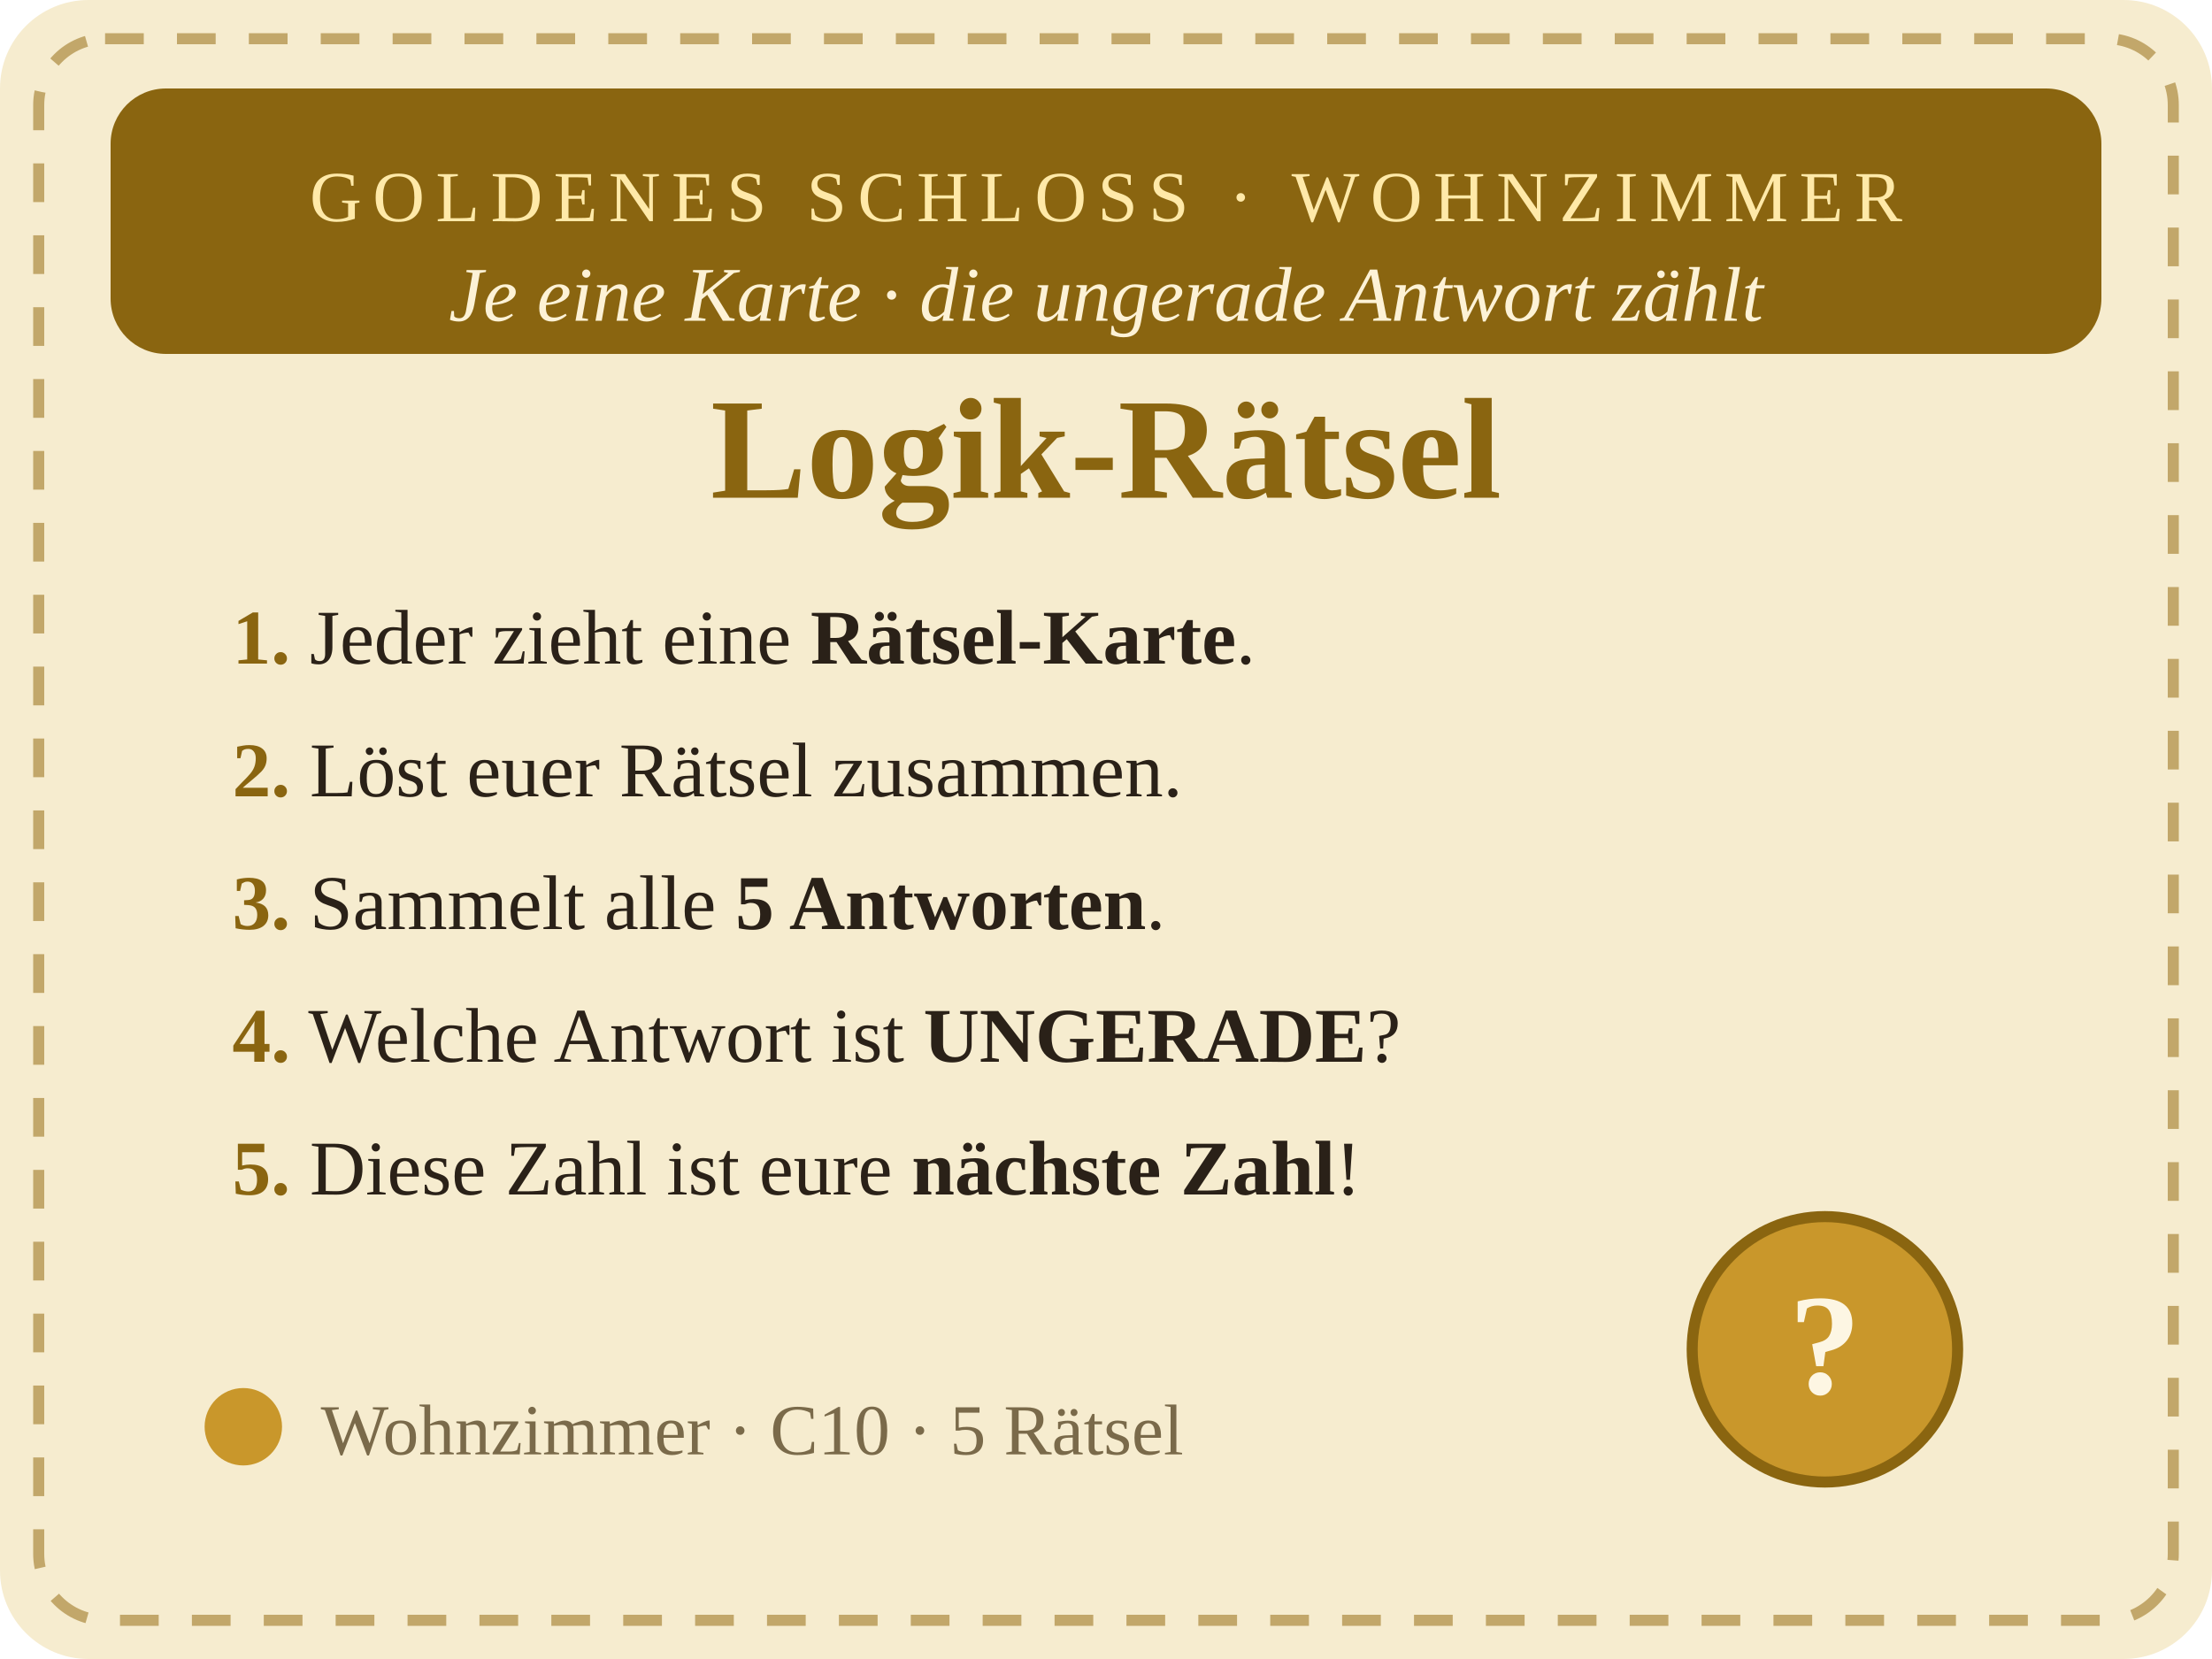
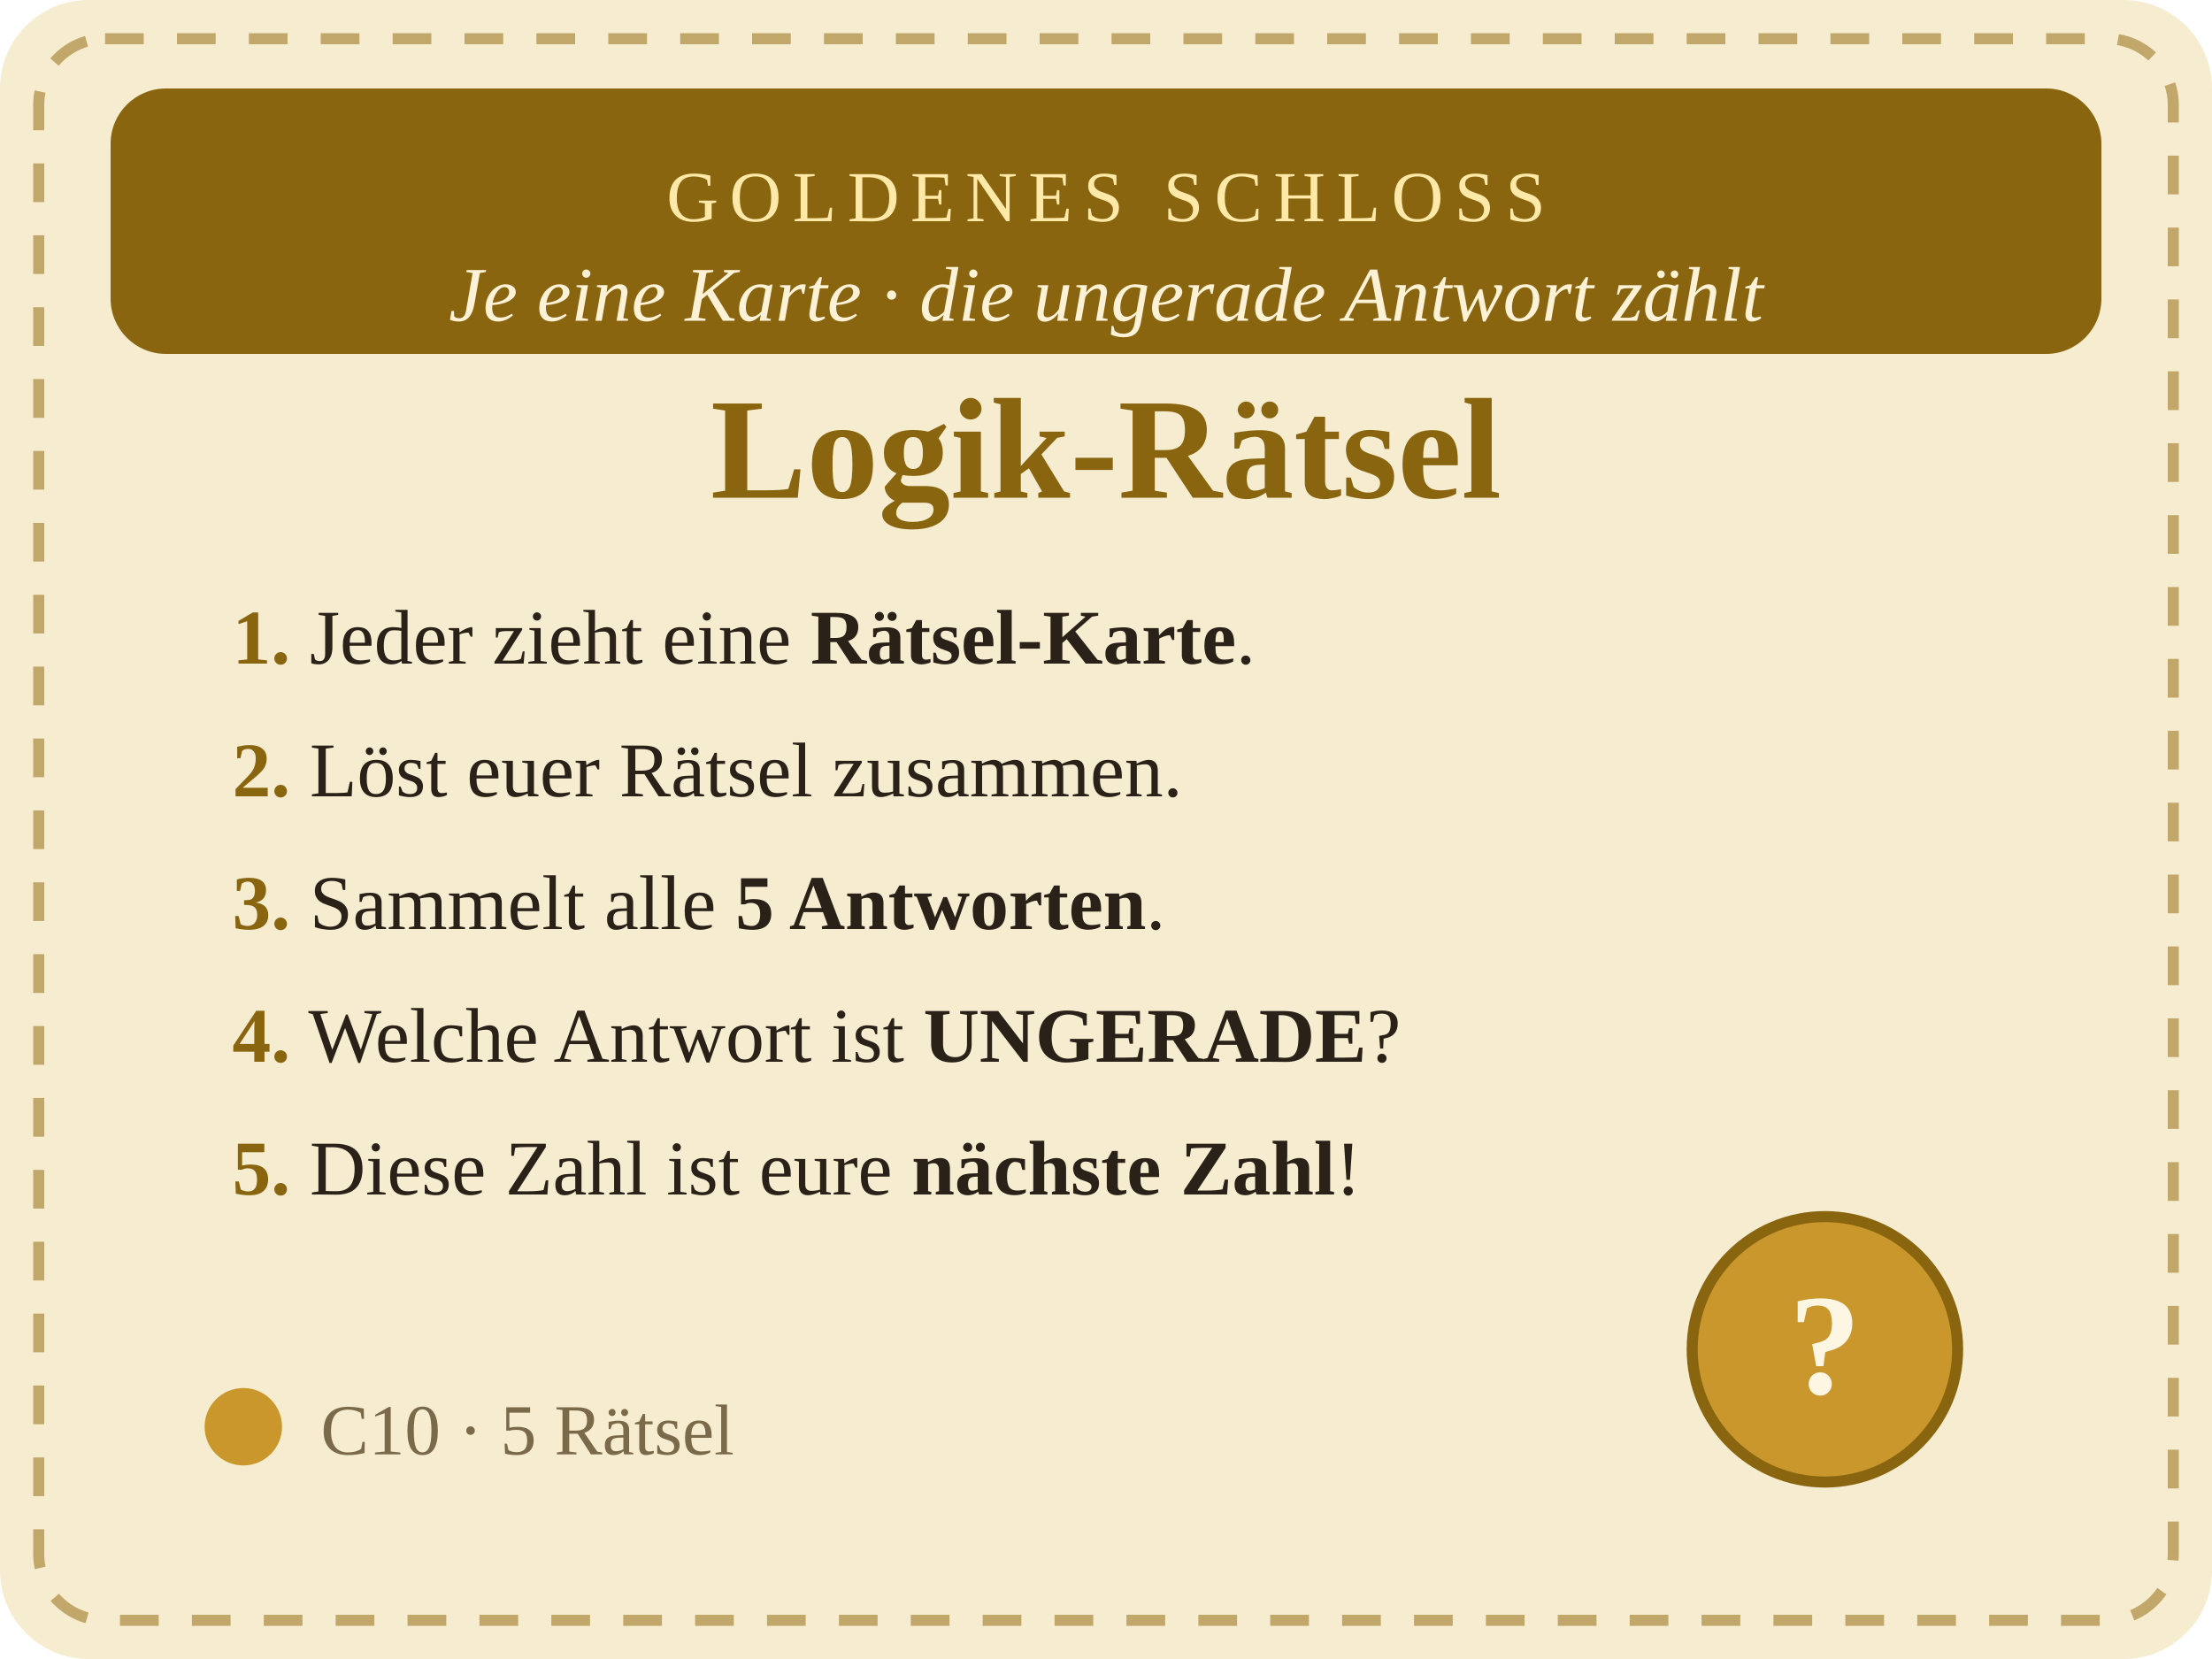
<svg xmlns="http://www.w3.org/2000/svg" viewBox="0 0 400 300" width="100mm" height="75mm" font-family="Georgia, 'Times New Roman', serif">
  <rect x="0" y="0" width="400" height="300" rx="16" fill="#f6eccf" />
  <rect x="7" y="7" width="386" height="286" rx="12" fill="none" stroke="#c2a76a" stroke-width="2" stroke-dasharray="7 6" />
  <rect x="20" y="16" width="360" height="48" rx="10" fill="#8a6510" />
-   <text x="200" y="40" text-anchor="middle" fill="#ffe9a8" font-size="13" letter-spacing="2">GOLDENES SCHLOSS · WOHNZIMMER</text>
+   <text x="200" y="40" text-anchor="middle" fill="#ffe9a8" font-size="13" letter-spacing="2">GOLDENES SCHLOSS</text>
  <text x="200" y="58" text-anchor="middle" fill="#fdf2d6" font-size="14" font-style="italic">Je eine Karte · die ungerade Antwort zählt</text>
  <text x="200" y="90" text-anchor="middle" fill="#8a6510" font-size="26" font-weight="700">Logik-Rätsel</text>
  <g fill="#2a2118" font-size="14">
    <text x="42" y="120">
      <tspan fill="#8a6510" font-weight="700">1.</tspan>  Jeder zieht eine <tspan font-weight="700">Rätsel-Karte</tspan>.</text>
    <text x="42" y="144">
      <tspan fill="#8a6510" font-weight="700">2.</tspan>  Löst euer Rätsel zusammen.</text>
    <text x="42" y="168">
      <tspan fill="#8a6510" font-weight="700">3.</tspan>  Sammelt alle <tspan font-weight="700">5 Antworten</tspan>.</text>
    <text x="42" y="192">
      <tspan fill="#8a6510" font-weight="700">4.</tspan>  Welche Antwort ist <tspan font-weight="700">UNGERADE</tspan>?</text>
    <text x="42" y="216">
      <tspan fill="#8a6510" font-weight="700">5.</tspan>  Diese Zahl ist eure <tspan font-weight="700">nächste Zahl</tspan>!</text>
  </g>
  <g>
    <circle cx="330" cy="244" r="24" fill="#c9972b" />
    <circle cx="330" cy="244" r="24" fill="none" stroke="#8a6510" stroke-width="2" />
    <text x="330" y="252" text-anchor="middle" fill="#fdf6e3" font-size="26" font-weight="700">?</text>
  </g>
  <circle cx="44" cy="258" r="7" fill="#c9972b" />
-   <text x="58" y="263" fill="#7a6a4a" font-size="13">Wohnzimmer · C10 · 5 Rätsel</text>
+   <text x="58" y="263" fill="#7a6a4a" font-size="13">C10 · 5 Rätsel</text>
</svg>
